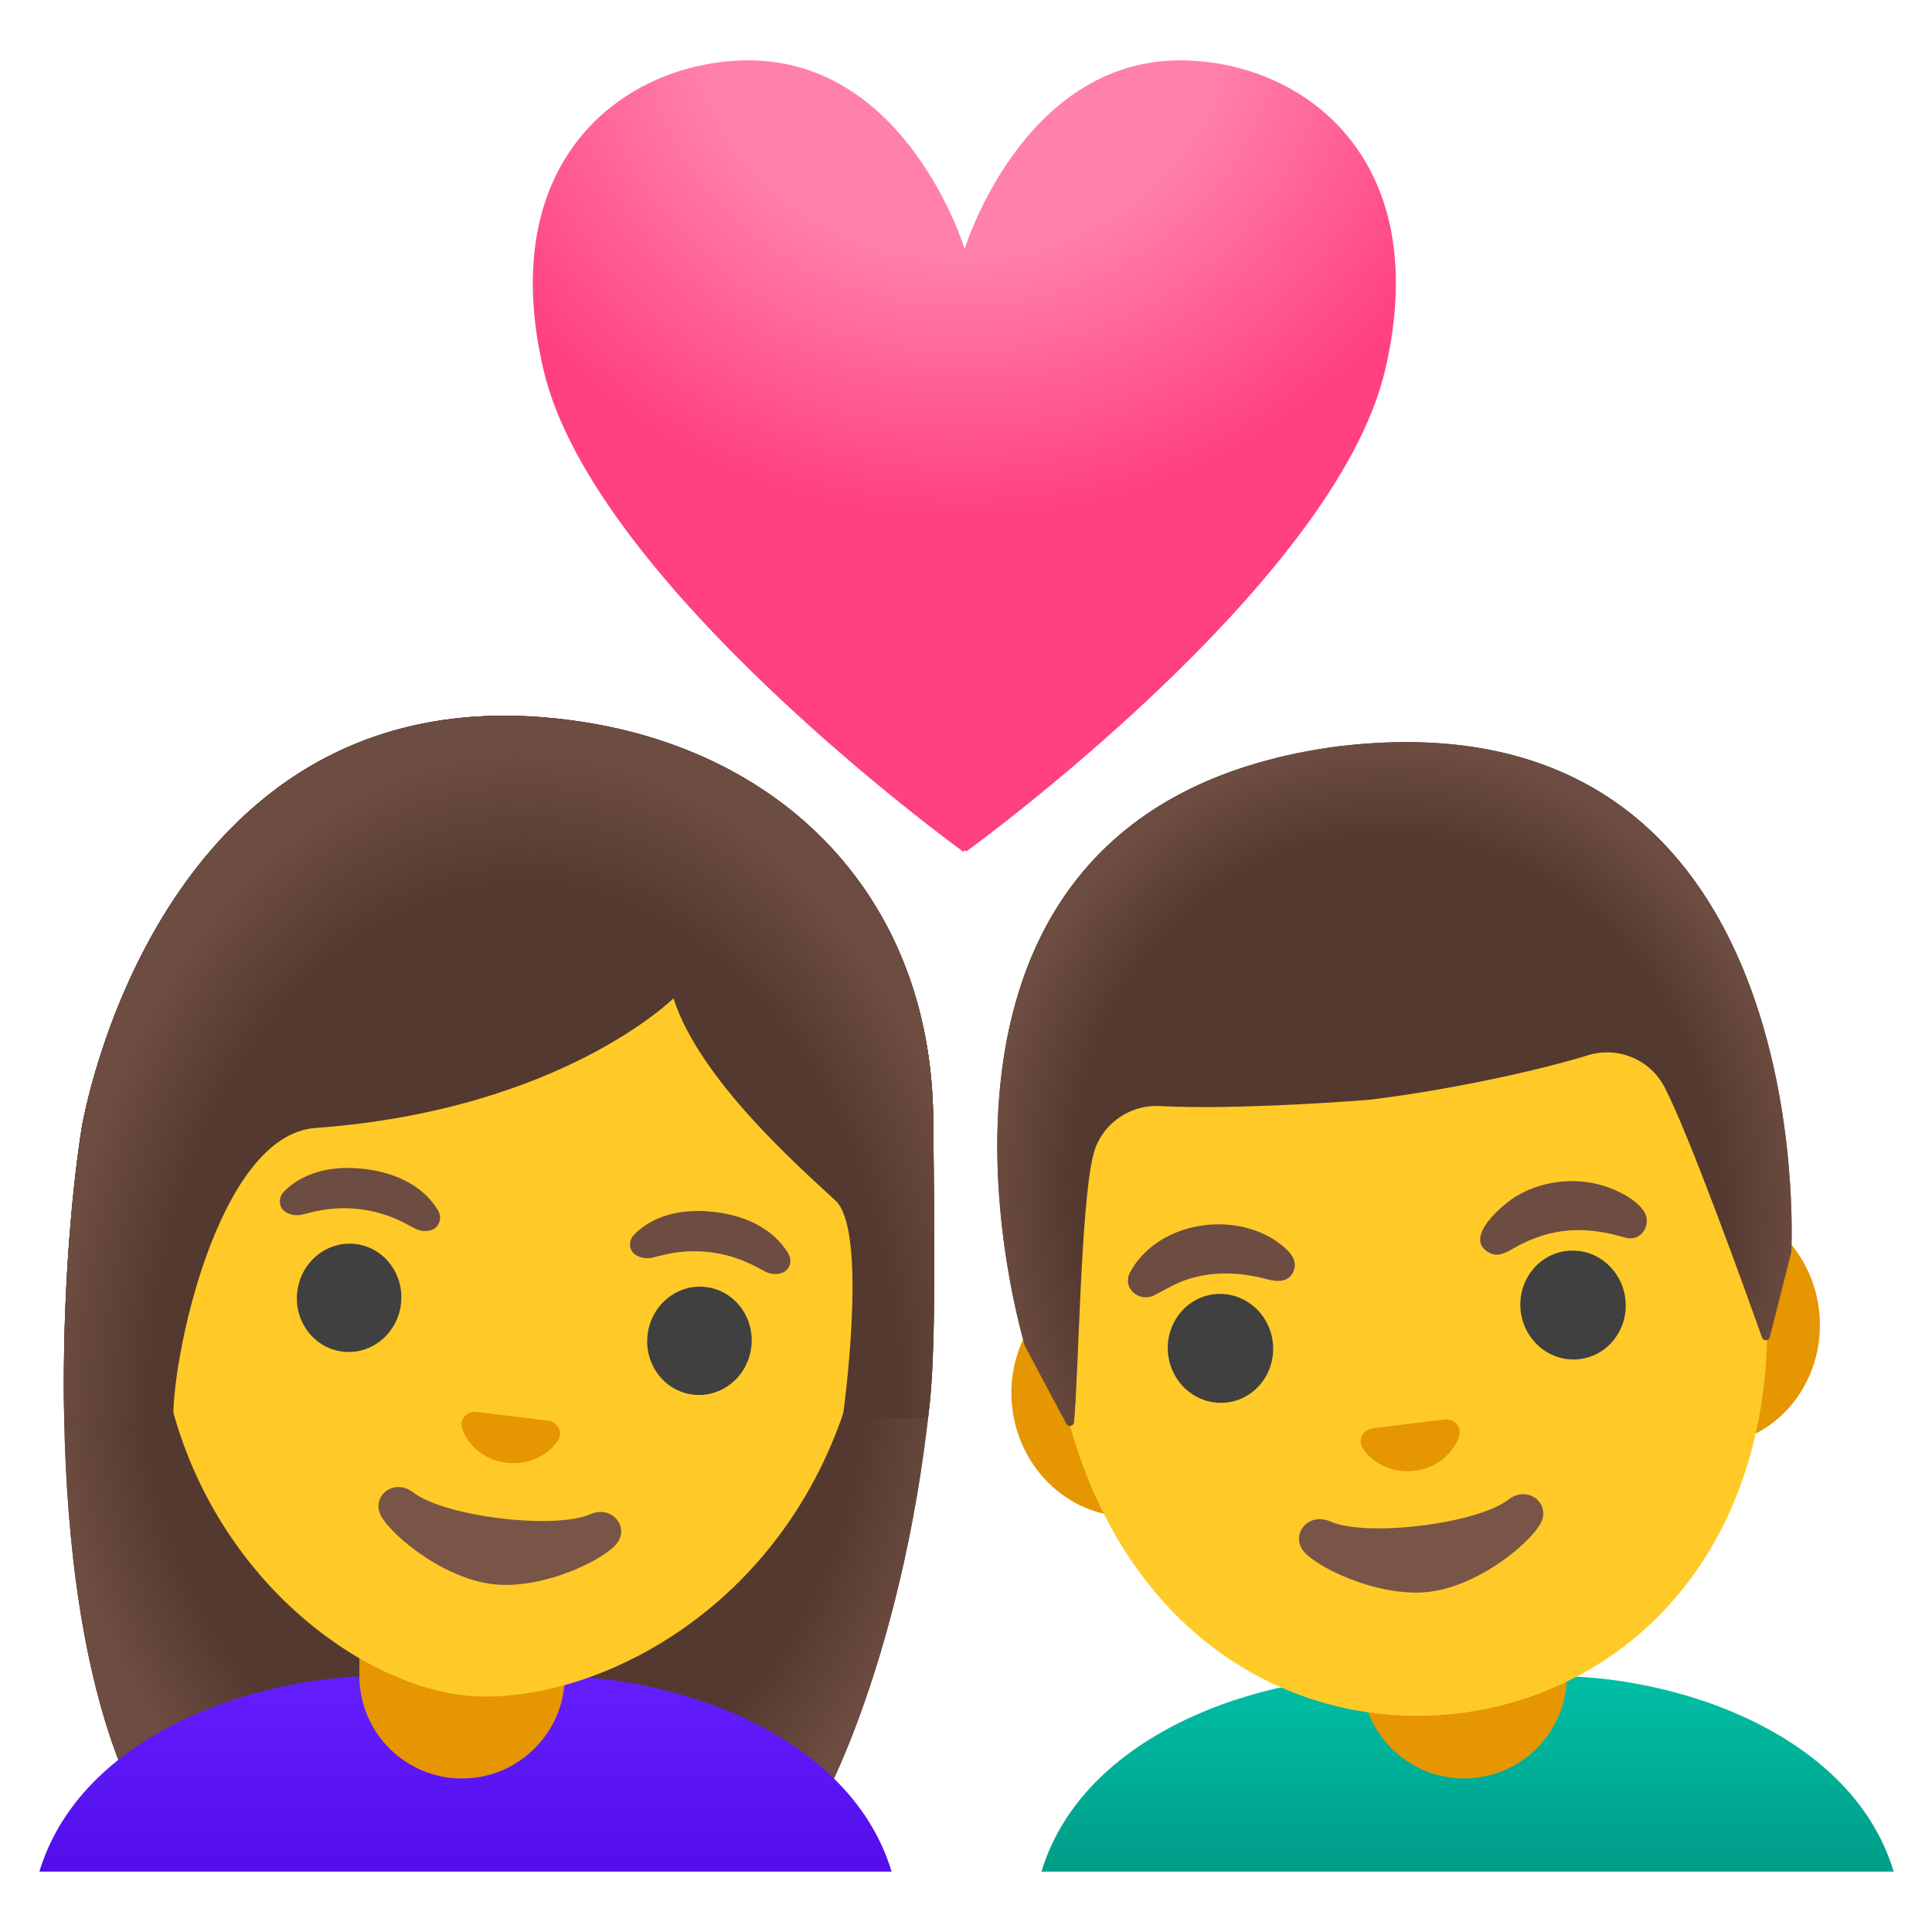
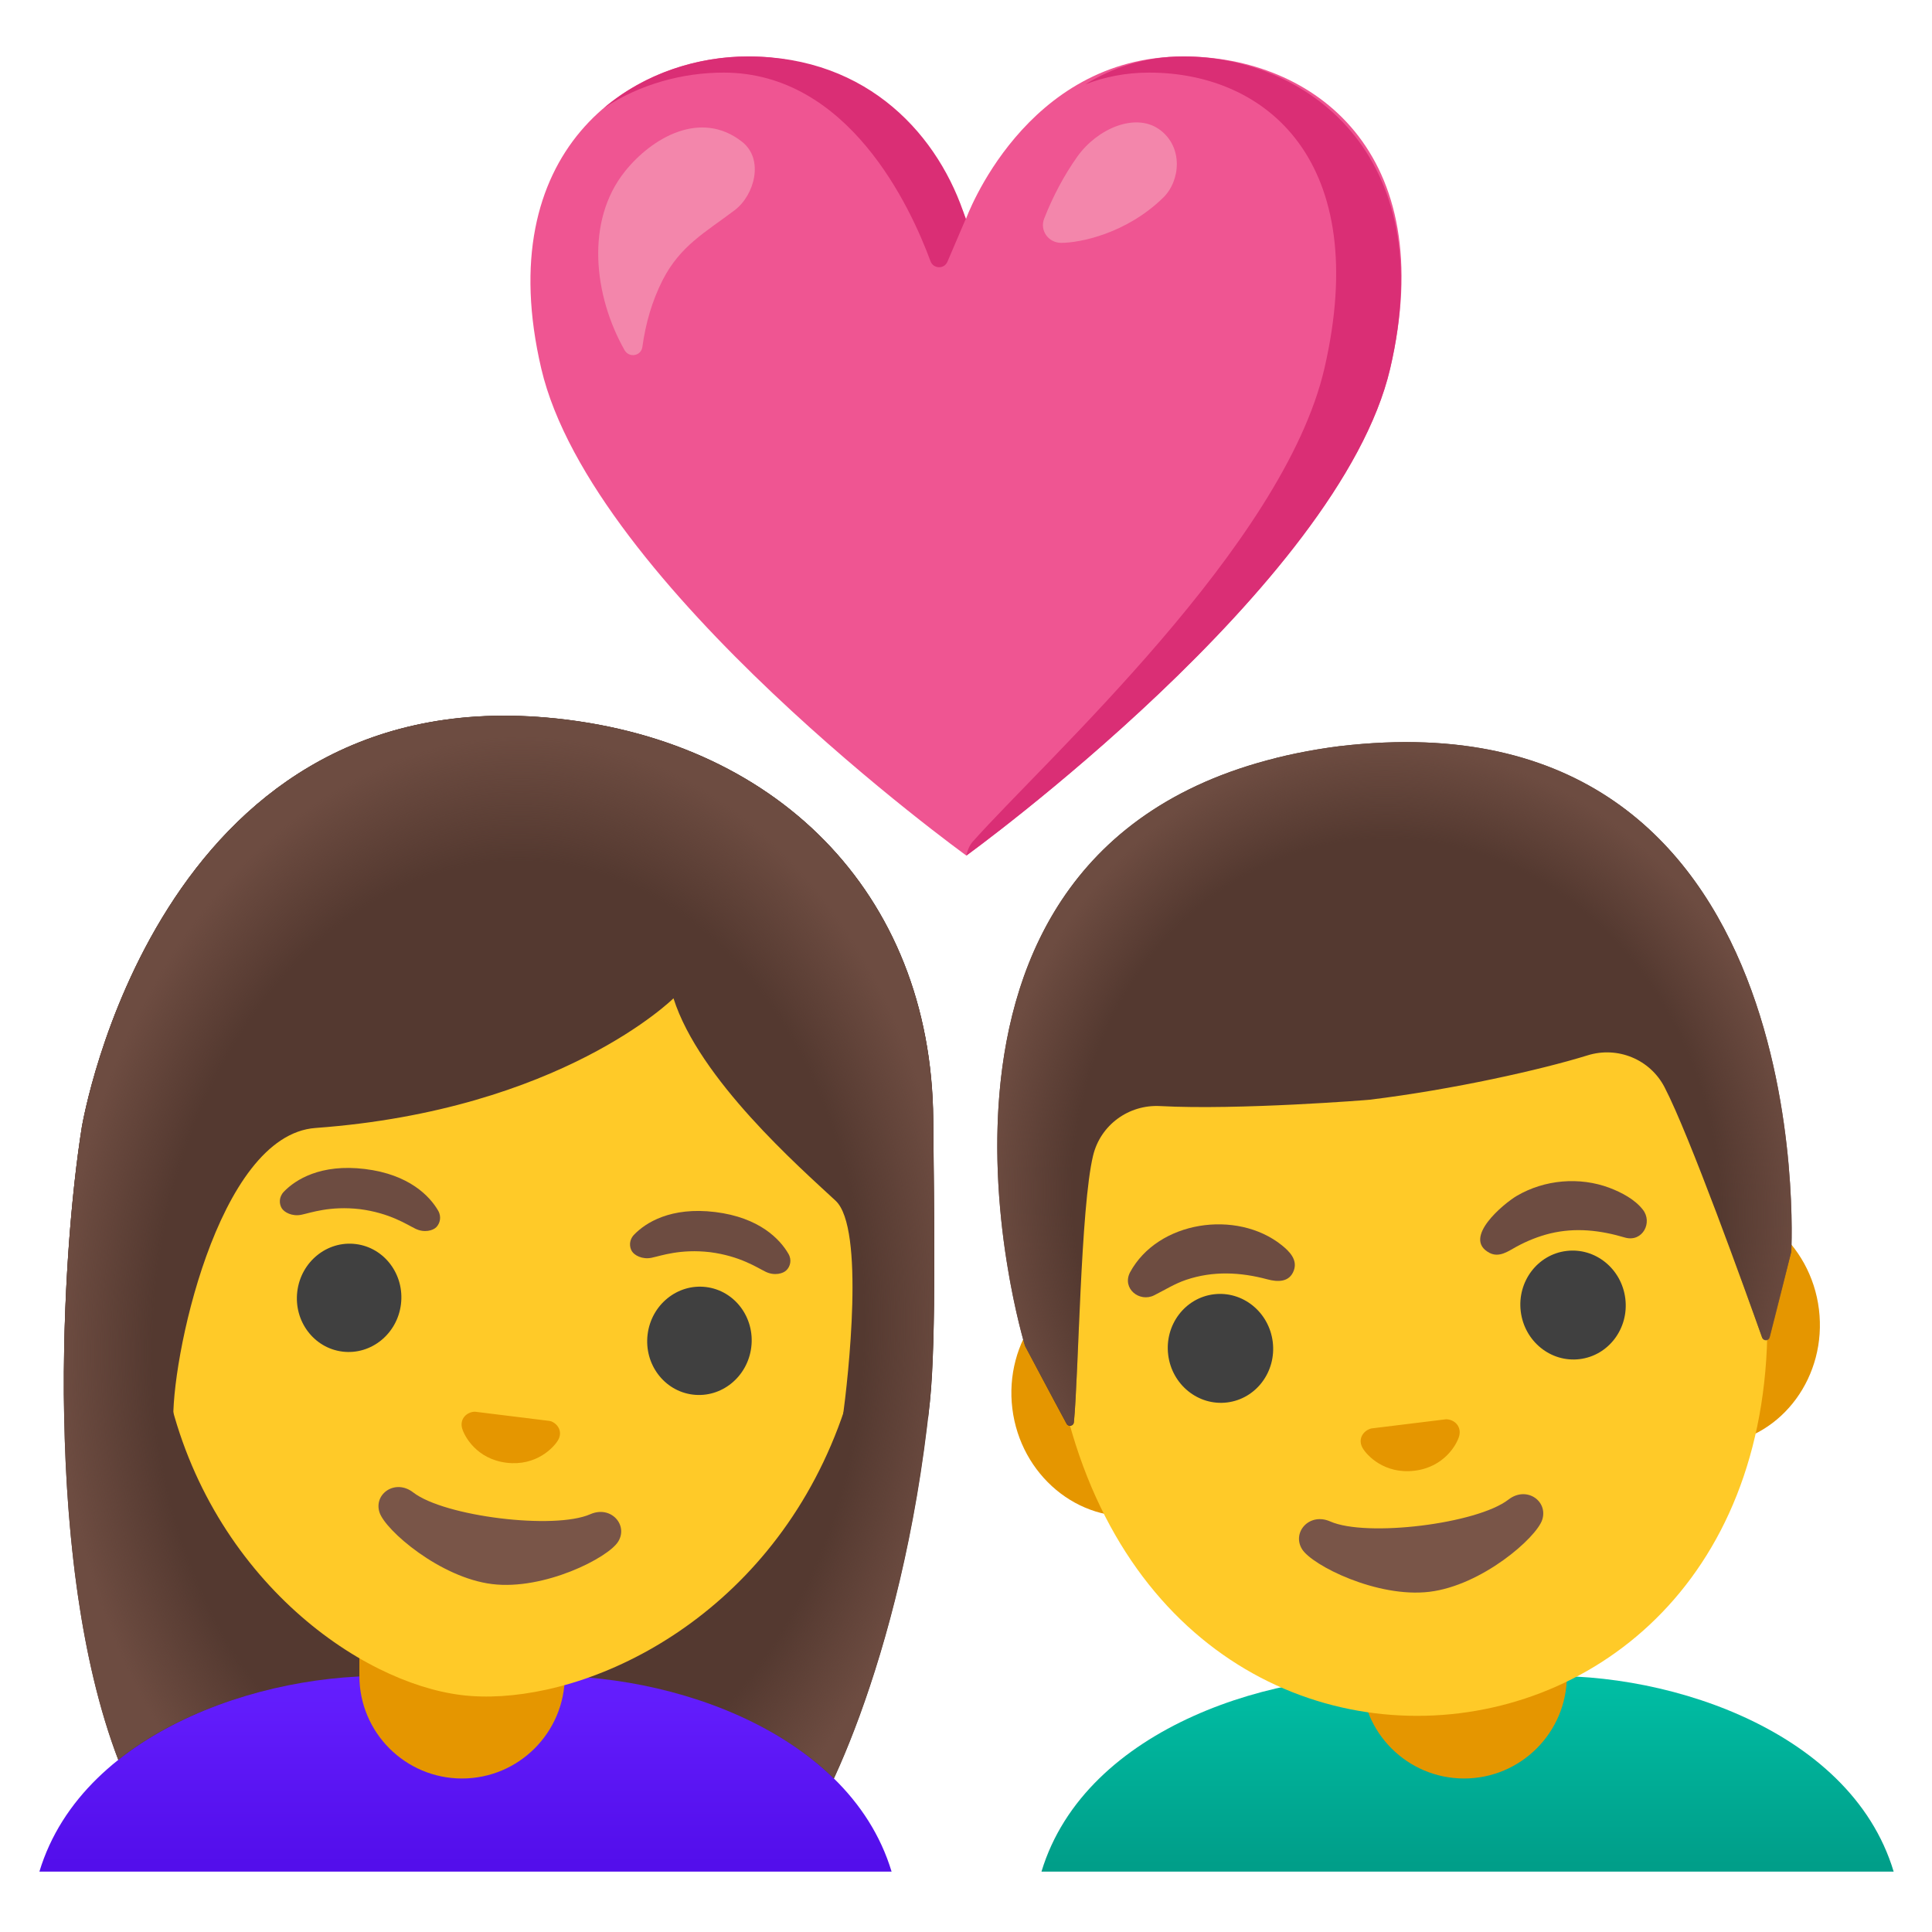
- <svg xmlns="http://www.w3.org/2000/svg" version="1.1" id="Layer_2" x="0px" y="0px" viewBox="0 0 128 128" style="enable-background:new 0 0 128 128;" xml:space="preserve">
+ <svg xmlns="http://www.w3.org/2000/svg" version="1.1" id="Layer_1" x="0px" y="0px" viewBox="0 0 128 128" style="enable-background:new 0 0 128 128;" xml:space="preserve">
  <g>
    <g id="hair_4_">
      <path id="hair_3_" style="fill:#543930;" d="M5.43,74.62c0.06-0.26,4.95-29.34,30.8-27.08c15.04,1.31,25.48,11.52,25.6,26.61    c0.04,5.32,0.22,14.51-0.22,18.69c-1.83,17.58-7.74,28.43-8.53,28.63c-4.16,1.02-41.34,3.35-44.09-2.23    C2.65,106.44,3.99,83.56,5.43,74.62z" />
-       <radialGradient id="hairHighlights_3_" cx="156.793" cy="88.971" r="30.241" gradientTransform="matrix(-1 0 0 1.2839 190.2228 -25.2569)" gradientUnits="userSpaceOnUse">
-         <stop offset="0.794" style="stop-color:#6D4C41;stop-opacity:0" />
-         <stop offset="1" style="stop-color:#6D4C41" />
-       </radialGradient>
-       <path id="hairHighlights_2_" style="fill:url(#hairHighlights_3_);" d="M5.43,74.62c0.06-0.26,4.95-29.34,30.8-27.08    c15.04,1.31,25.48,11.52,25.6,26.61c0.04,5.32,0.22,14.51-0.22,18.69c-1.83,17.58-7.74,28.43-8.53,28.63    c-4.16,1.02-41.34,3.35-44.09-2.23C2.65,106.44,3.99,83.56,5.43,74.62z" />
    </g>
-     <linearGradient id="SVGID_1_" gradientUnits="userSpaceOnUse" x1="28.798" y1="123.518" x2="28.798" y2="110.865" gradientTransform="matrix(-1 0 0 1 59.6431 0)">
+     <linearGradient id="SVGID_1_" gradientUnits="userSpaceOnUse" x1="1210.798" y1="123.518" x2="1210.798" y2="110.865" gradientTransform="matrix(-1 0 0 1 1241.643 0)">
      <stop offset="0" style="stop-color:#530EEB" />
      <stop offset="1" style="stop-color:#651FFF" />
    </linearGradient>
    <path style="fill:url(#SVGID_1_);" d="M27.08,111.11h3.76h3.76c8.69-0.66,21.56,3.24,24.47,12.89H30.85H2.61   C5.52,114.36,18.39,110.45,27.08,111.11z" />
    <path id="neck_1_" style="fill:#E59600;" d="M30.61,117.83L30.61,117.83c-3.76,0-6.8-3.05-6.8-6.8v-4.54h13.61v4.54   C37.41,114.79,34.36,117.83,30.61,117.83z" />
    <g id="face_126_">
      <g id="head_358_">
        <path style="fill:#FFCA28;" d="M37.51,55.63L37.51,55.63L37.51,55.63C25.36,54.14,13,61.79,10.64,80.95     c-1.89,15.39,6.52,25.66,14.46,29.61c1.89,0.94,3.76,1.53,5.45,1.74c1.68,0.21,3.62,0.09,5.67-0.36     c8.66-1.9,19.33-9.84,21.23-25.25C59.8,67.53,49.66,57.12,37.51,55.63z" />
      </g>
      <path id="nose_178_" style="fill:#E59600;" d="M36.63,94.22c-0.07-0.04-0.14-0.07-0.22-0.08l-4.94-0.61    c-0.08,0-0.15,0.01-0.23,0.03c-0.47,0.13-0.77,0.56-0.62,1.08c0.15,0.52,0.96,2.03,2.94,2.27c1.98,0.24,3.13-1.02,3.41-1.49    C37.25,94.95,37.06,94.46,36.63,94.22z" />
      <g id="eyebrows_179_">
        <path style="fill:#6D4C41;" d="M29.03,80.21c-0.55-0.95-1.91-2.4-4.85-2.76s-4.61,0.71-5.37,1.5c-0.34,0.35-0.32,0.8-0.15,1.09     c0.16,0.27,0.68,0.57,1.31,0.44c0.63-0.13,1.89-0.6,3.88-0.37c1.99,0.26,3.1,1.02,3.68,1.3c0.58,0.28,1.16,0.12,1.38-0.11     C29.14,81.06,29.27,80.63,29.03,80.21z" />
        <path style="fill:#6D4C41;" d="M52.23,83.06c-0.55-0.95-1.91-2.4-4.85-2.76s-4.61,0.71-5.37,1.5c-0.34,0.35-0.32,0.8-0.15,1.09     c0.16,0.27,0.68,0.57,1.31,0.44c0.63-0.13,1.89-0.6,3.88-0.37c1.99,0.26,3.1,1.02,3.68,1.3c0.58,0.28,1.16,0.12,1.38-0.11     C52.35,83.91,52.48,83.48,52.23,83.06z" />
      </g>
      <g id="eyes_176_">
        <ellipse transform="matrix(0.1219 -0.9925 0.9925 0.1219 -47.4729 123.9972)" style="fill:#404040;" cx="46.34" cy="88.83" rx="3.59" ry="3.46" />
        <ellipse transform="matrix(0.1219 -0.9925 0.9925 0.1219 -65.0243 98.4599)" style="fill:#404040;" cx="23.13" cy="85.98" rx="3.59" ry="3.46" />
      </g>
      <path id="mouth_104_" style="fill:#795548;" d="M39.11,100.32c-2.39,1.05-9.67,0.15-11.73-1.44c-1.18-0.92-2.63,0.08-2.24,1.31    c0.38,1.2,4.03,4.34,7.47,4.76c3.44,0.42,7.69-1.74,8.35-2.82C41.63,101.04,40.48,99.72,39.11,100.32z" />
    </g>
    <g id="hair_1_">
      <path id="hair_2_" style="fill:#543930;" d="M36.22,47.55C10.37,45.29,5.49,74.36,5.43,74.62c-0.67,4.18-1.32,11.4-1.18,19.21    l7.24,0.51c-0.22-3.96,2.88-19.14,9.42-19.61c16.27-1.19,23.71-8.59,23.71-8.59c1.7,5.36,8.36,11.2,10.74,13.41    c1.95,1.81,0.84,11.69,0.47,14.4h5.66c0.04-0.36,0.08-0.72,0.12-1.09c0.43-4.18,0.26-13.37,0.22-18.69    C61.7,59.06,51.26,48.86,36.22,47.55z" />
-       <radialGradient id="hairHighlights_4_" cx="34.743" cy="93.822" r="31.117" gradientTransform="matrix(1 0 0 1.4129 0 -38.743)" gradientUnits="userSpaceOnUse">
-         <stop offset="0.794" style="stop-color:#6D4C41;stop-opacity:0" />
-         <stop offset="1" style="stop-color:#6D4C41" />
+       <radialGradient id="hairHighlights_2_" cx="33.662" cy="88.578" r="30.737" gradientTransform="matrix(0.9988 0.0497 -0.0666 1.3393 5.9395 -31.7222)" gradientUnits="userSpaceOnUse">
+         <stop offset="0.765" style="stop-color:#6D4C41;stop-opacity:0" />
+         <stop offset="0.966" style="stop-color:#6D4C41" />
      </radialGradient>
-       <path id="hairHighlights_1_" style="fill:url(#hairHighlights_4_);" d="M36.22,47.55C10.37,45.29,5.49,74.36,5.43,74.62    c-0.67,4.18-1.32,11.4-1.18,19.21l7.24,0.51c-0.22-3.96,2.88-19.14,9.42-19.61c16.27-1.19,23.71-8.59,23.71-8.59    c1.7,5.36,8.36,11.2,10.74,13.41c1.95,1.81,0.84,11.69,0.47,14.4h5.66c0.04-0.36,0.08-0.72,0.12-1.09    c0.43-4.18,0.26-13.37,0.22-18.69C61.7,59.06,51.26,48.86,36.22,47.55z" />
+       <path id="hairHighlights_1_" style="fill:url(#hairHighlights_2_);" d="M61.82,74.15c-0.12-15.09-10.56-25.29-25.6-26.61    C10.37,45.29,5.49,74.36,5.43,74.62c-1.34,8.35-2.6,28.87,2.4,41.97c5.33-4.24,13.28-5.94,19.25-5.48h3.76h3.76    c6.52-0.5,15.39,1.57,20.64,6.71c2.12-4.59,5.14-13.29,6.35-24.98C62.04,88.67,61.86,79.47,61.82,74.15z" />
    </g>
  </g>
  <g>
    <linearGradient id="SVGID_2_" gradientUnits="userSpaceOnUse" x1="97.236" y1="123.518" x2="97.236" y2="110.865">
      <stop offset="0" style="stop-color:#009E89" />
      <stop offset="1" style="stop-color:#00BFA5" />
    </linearGradient>
    <path style="fill:url(#SVGID_2_);" d="M101,111.11h-3.76h-3.76C84.78,110.45,71.91,114.36,69,124h28.23h28.23   C122.57,114.36,109.69,110.45,101,111.11z" />
    <path id="neck" style="fill:#E59600;" d="M97,117.83L97,117.83c-3.76,0-6.8-3.05-6.8-6.8v-4.54h13.61v4.54   C103.8,114.79,100.75,117.83,97,117.83z" />
    <g id="face_121_">
      <g id="ears_152_">
        <path style="fill:#E59600;" d="M112,79.66l-5.18,0.64l-28.03,3.44l-5.18,0.64c-4.14,0.51-7.08,4.53-6.54,8.94     c0.54,4.41,4.37,7.6,8.51,7.09l5.18-0.64l28.03-3.44l5.18-0.64c4.14-0.51,7.08-4.53,6.54-8.94     C119.97,82.35,116.14,79.16,112,79.66z" />
      </g>
      <g id="head_344_">
        <path style="fill:#FFCA28;" d="M89.33,53.67L89.33,53.67L89.33,53.67c-12.22,1.5-21.94,15.96-19.63,34.77     c2.3,18.71,15.09,26.52,26.97,25.07c11.88-1.46,22.4-12.14,20.11-30.85C114.47,63.85,101.55,52.17,89.33,53.67z" />
      </g>
      <g id="eyebrows_174_">
        <path style="fill:#6D4C41;" d="M74.86,84.31c1.85-3.44,7.08-4.19,10.05-1.82c0.51,0.41,1.07,0.96,0.81,1.68     c-0.29,0.8-1.08,0.77-1.75,0.59c-1.79-0.48-3.59-0.57-5.38,0.03c-0.77,0.26-1.41,0.67-2.13,1.03     C75.49,86.3,74.33,85.37,74.86,84.31z" />
        <path style="fill:#6D4C41;" d="M107.69,82c-1.65-0.49-3.28-0.69-4.99-0.28c-0.77,0.19-1.52,0.49-2.22,0.87     c-0.55,0.3-1.14,0.75-1.79,0.42c-1.86-0.97,0.95-3.28,1.8-3.78c1.84-1.08,4.16-1.28,6.15-0.53c0.79,0.3,1.67,0.76,2.2,1.44     C109.51,80.98,108.83,82.3,107.69,82z" />
      </g>
      <g id="eyes_171_">
        <ellipse transform="matrix(0.9925 -0.1219 0.1219 0.9925 -10.2849 10.5202)" style="fill:#404040;" cx="80.86" cy="89.34" rx="3.49" ry="3.61" />
        <ellipse transform="matrix(0.9925 -0.1219 0.1219 0.9925 -9.7613 13.3453)" style="fill:#404040;" cx="104.22" cy="86.47" rx="3.49" ry="3.61" />
      </g>
      <path id="nose_173_" style="fill:#E59600;" d="M96.04,94.06c-0.08-0.02-0.16-0.03-0.23-0.03l-4.97,0.61    c-0.07,0.02-0.15,0.05-0.22,0.09c-0.43,0.24-0.62,0.73-0.34,1.21c0.27,0.47,1.43,1.74,3.43,1.5c1.99-0.24,2.81-1.76,2.96-2.28    C96.82,94.63,96.52,94.19,96.04,94.06z" />
      <path id="mouth_99_" style="fill:#795548;" d="M99.94,99.35c-2.07,1.61-9.41,2.51-11.81,1.45c-1.38-0.61-2.55,0.72-1.87,1.83    c0.66,1.08,4.99,3.25,8.45,2.83c3.46-0.42,7.08-3.57,7.47-4.78C102.57,99.44,101.13,98.43,99.94,99.35z" />
    </g>
    <g id="hair">
      <path id="hair_588_" style="fill:#543930;" d="M88.81,49.43L88.81,49.43c0,0-0.01,0-0.01,0c0,0-0.01,0-0.01,0l0,0    C56.9,53.53,67.91,89.17,67.91,89.17s1.89,3.58,2.75,5.16c0.12,0.23,0.47,0.16,0.49-0.1c0.31-3.13,0.44-14.24,1.27-17.67    c0.49-2.03,2.36-3.39,4.44-3.28c5.19,0.28,13.86-0.41,13.88-0.42c5.5-0.67,11.38-1.99,14.44-2.94c1.99-0.62,4.14,0.26,5.1,2.11    c1.63,3.12,5.39,13.57,6.46,16.57c0.09,0.25,0.44,0.23,0.5-0.03l1.43-5.64C118.68,82.93,120.74,45.69,88.81,49.43z" />
-       <radialGradient id="hairHighlights_5_" cx="93.763" cy="79.763" r="26.951" gradientTransform="matrix(0.9925 -0.1219 0.1375 1.1198 -11.5207 1.7886)" gradientUnits="userSpaceOnUse">
+       <radialGradient id="hairHighlights_3_" cx="117.789" cy="8.938" r="26.951" gradientTransform="matrix(0.9925 -0.1219 0.1375 1.1198 -25.6297 84.0271)" gradientUnits="userSpaceOnUse">
        <stop offset="0.794" style="stop-color:#6D4C41;stop-opacity:0" />
        <stop offset="1" style="stop-color:#6D4C41" />
      </radialGradient>
-       <path id="hairHighlights" style="fill:url(#hairHighlights_5_);" d="M118.68,82.93c0,0,2.06-37.25-29.87-33.5l0,0    c0,0-0.01,0-0.01,0l0,0c0,0-0.01,0-0.01,0l0,0c-0.5,0.06-0.98,0.13-1.46,0.21c-0.95,0.16-1.85,0.34-2.72,0.56    c-0.01,0-0.02,0-0.03,0.01c-0.06,0.02-0.12,0.03-0.18,0.05c-26.45,6.68-16.49,38.91-16.49,38.91l2.75,5.13    c0.12,0.23,0.46,0.16,0.49-0.1c0.31-3.16,0.44-14.22,1.27-17.65c0.49-2.03,2.36-3.4,4.44-3.28c3.2,0.18,8.26,0.27,13.76-0.4    c0.02,0,1.03-0.01,1.05-0.01c0.02,0,0.04,0,0.06-0.01c5.5-0.67,10.39-1.99,13.45-2.94c1.99-0.62,4.14,0.26,5.1,2.11    c1.64,3.14,5.42,13.66,6.47,16.61c0.09,0.24,0.43,0.23,0.5-0.02C117.7,86.88,118.68,82.93,118.68,82.93z" />
+       <path id="hairHighlights" style="fill:url(#hairHighlights_3_);" d="M118.68,82.93c0,0,2.06-37.25-29.87-33.5l0,0    c0,0-0.01,0-0.01,0l0,0c0,0-0.01,0-0.01,0l0,0c-0.5,0.06-0.98,0.13-1.46,0.21c-0.95,0.16-1.85,0.34-2.72,0.56    c-0.01,0-0.02,0-0.03,0.01c-0.06,0.02-0.12,0.03-0.18,0.05c-26.45,6.68-16.49,38.91-16.49,38.91l2.75,5.13    c0.12,0.23,0.46,0.16,0.49-0.1c0.31-3.16,0.44-14.22,1.27-17.65c0.49-2.03,2.36-3.4,4.44-3.28c3.2,0.18,8.26,0.27,13.76-0.4    c0.02,0,1.03-0.01,1.05-0.01c0.02,0,0.04,0,0.06-0.01c5.5-0.67,10.39-1.99,13.45-2.94c1.99-0.62,4.14,0.26,5.1,2.11    c1.64,3.14,5.42,13.66,6.47,16.61c0.09,0.24,0.43,0.23,0.5-0.02C117.7,86.88,118.68,82.93,118.68,82.93z" />
    </g>
  </g>
-   <radialGradient id="SVGID_3_" cx="61.479" cy="7.203" r="36.564" gradientTransform="matrix(0.9985 0 0 0.9337 2.266 -6.362)" gradientUnits="userSpaceOnUse">
-     <stop offset="0.481" style="stop-color:#FF80AB" />
-     <stop offset="0.998" style="stop-color:#FF4081" />
-   </radialGradient>
-   <path style="fill:url(#SVGID_3_);" d="M78.19,4C67.74,4,63.91,16.49,63.91,16.49S60.12,4,49.6,4c-7.9,0-16.92,6.27-13.59,20.51  c3.33,14.24,27.8,31.91,27.8,31.91s0.13-0.05,0.13-0.13c0,0.08,0.08,0.12,0.08,0.12s24.42-17.66,27.75-31.9  C95.1,10.27,86.09,4,78.19,4z" />
+   <g>
+     <path style="fill:#EF5592;" d="M78.41,3.74C67.87,3.74,64,14.5,64,14.5S60.18,3.74,49.57,3.74c-7.97,0-17.07,6.32-13.71,20.68   c3.36,14.36,28.16,32.26,28.16,32.26s24.72-17.9,28.08-32.26C95.46,10.06,87.02,3.74,78.41,3.74z" />
+     <g>
+       <path style="fill:#DA2E75;" d="M47.94,4.81c8.27,0,12.38,8.89,13.71,12.5c0.19,0.51,0.91,0.53,1.12,0.03l1.21-2.83    c-1.71-5.45-6.4-10.77-14.41-10.77c-3.32,0-6.82,1.1-9.55,3.41C42.42,5.56,45.25,4.81,47.94,4.81z" />
+       <path style="fill:#DA2E75;" d="M78.41,3.74c-2.55,0-4.7,0.74-6.51,1.85c1.27-0.49,2.68-0.78,4.23-0.78    c7.8,0,14.77,5.91,11.62,19.58c-2.7,11.73-18.5,25.96-23.32,31.39c-0.31,0.35-0.41,0.91-0.41,0.91s24.72-17.9,28.08-32.26    C95.46,10.06,86.38,3.74,78.41,3.74z" />
+     </g>
+     <g>
+       <g>
+         <g>
+           <path style="fill:#F386AB;" d="M41.4,11.36c1.8-2.25,5.03-4.11,7.76-1.97c1.48,1.16,0.83,3.54-0.49,4.54      c-1.93,1.46-3.6,2.34-4.77,4.63c-0.7,1.38-1.13,2.88-1.34,4.42c-0.08,0.61-0.88,0.75-1.18,0.22      C39.34,19.6,38.77,14.65,41.4,11.36z" />
+         </g>
+       </g>
+     </g>
+     <path style="fill:#F386AB;" d="M70.31,16.09c-0.85,0-1.44-0.82-1.13-1.61c0.57-1.45,1.31-2.86,2.2-4.11   c1.32-1.85,3.82-2.92,5.41-1.81c1.63,1.15,1.42,3.43,0.27,4.54C74.61,15.49,71.53,16.09,70.31,16.09z" />
+   </g>
</svg>
